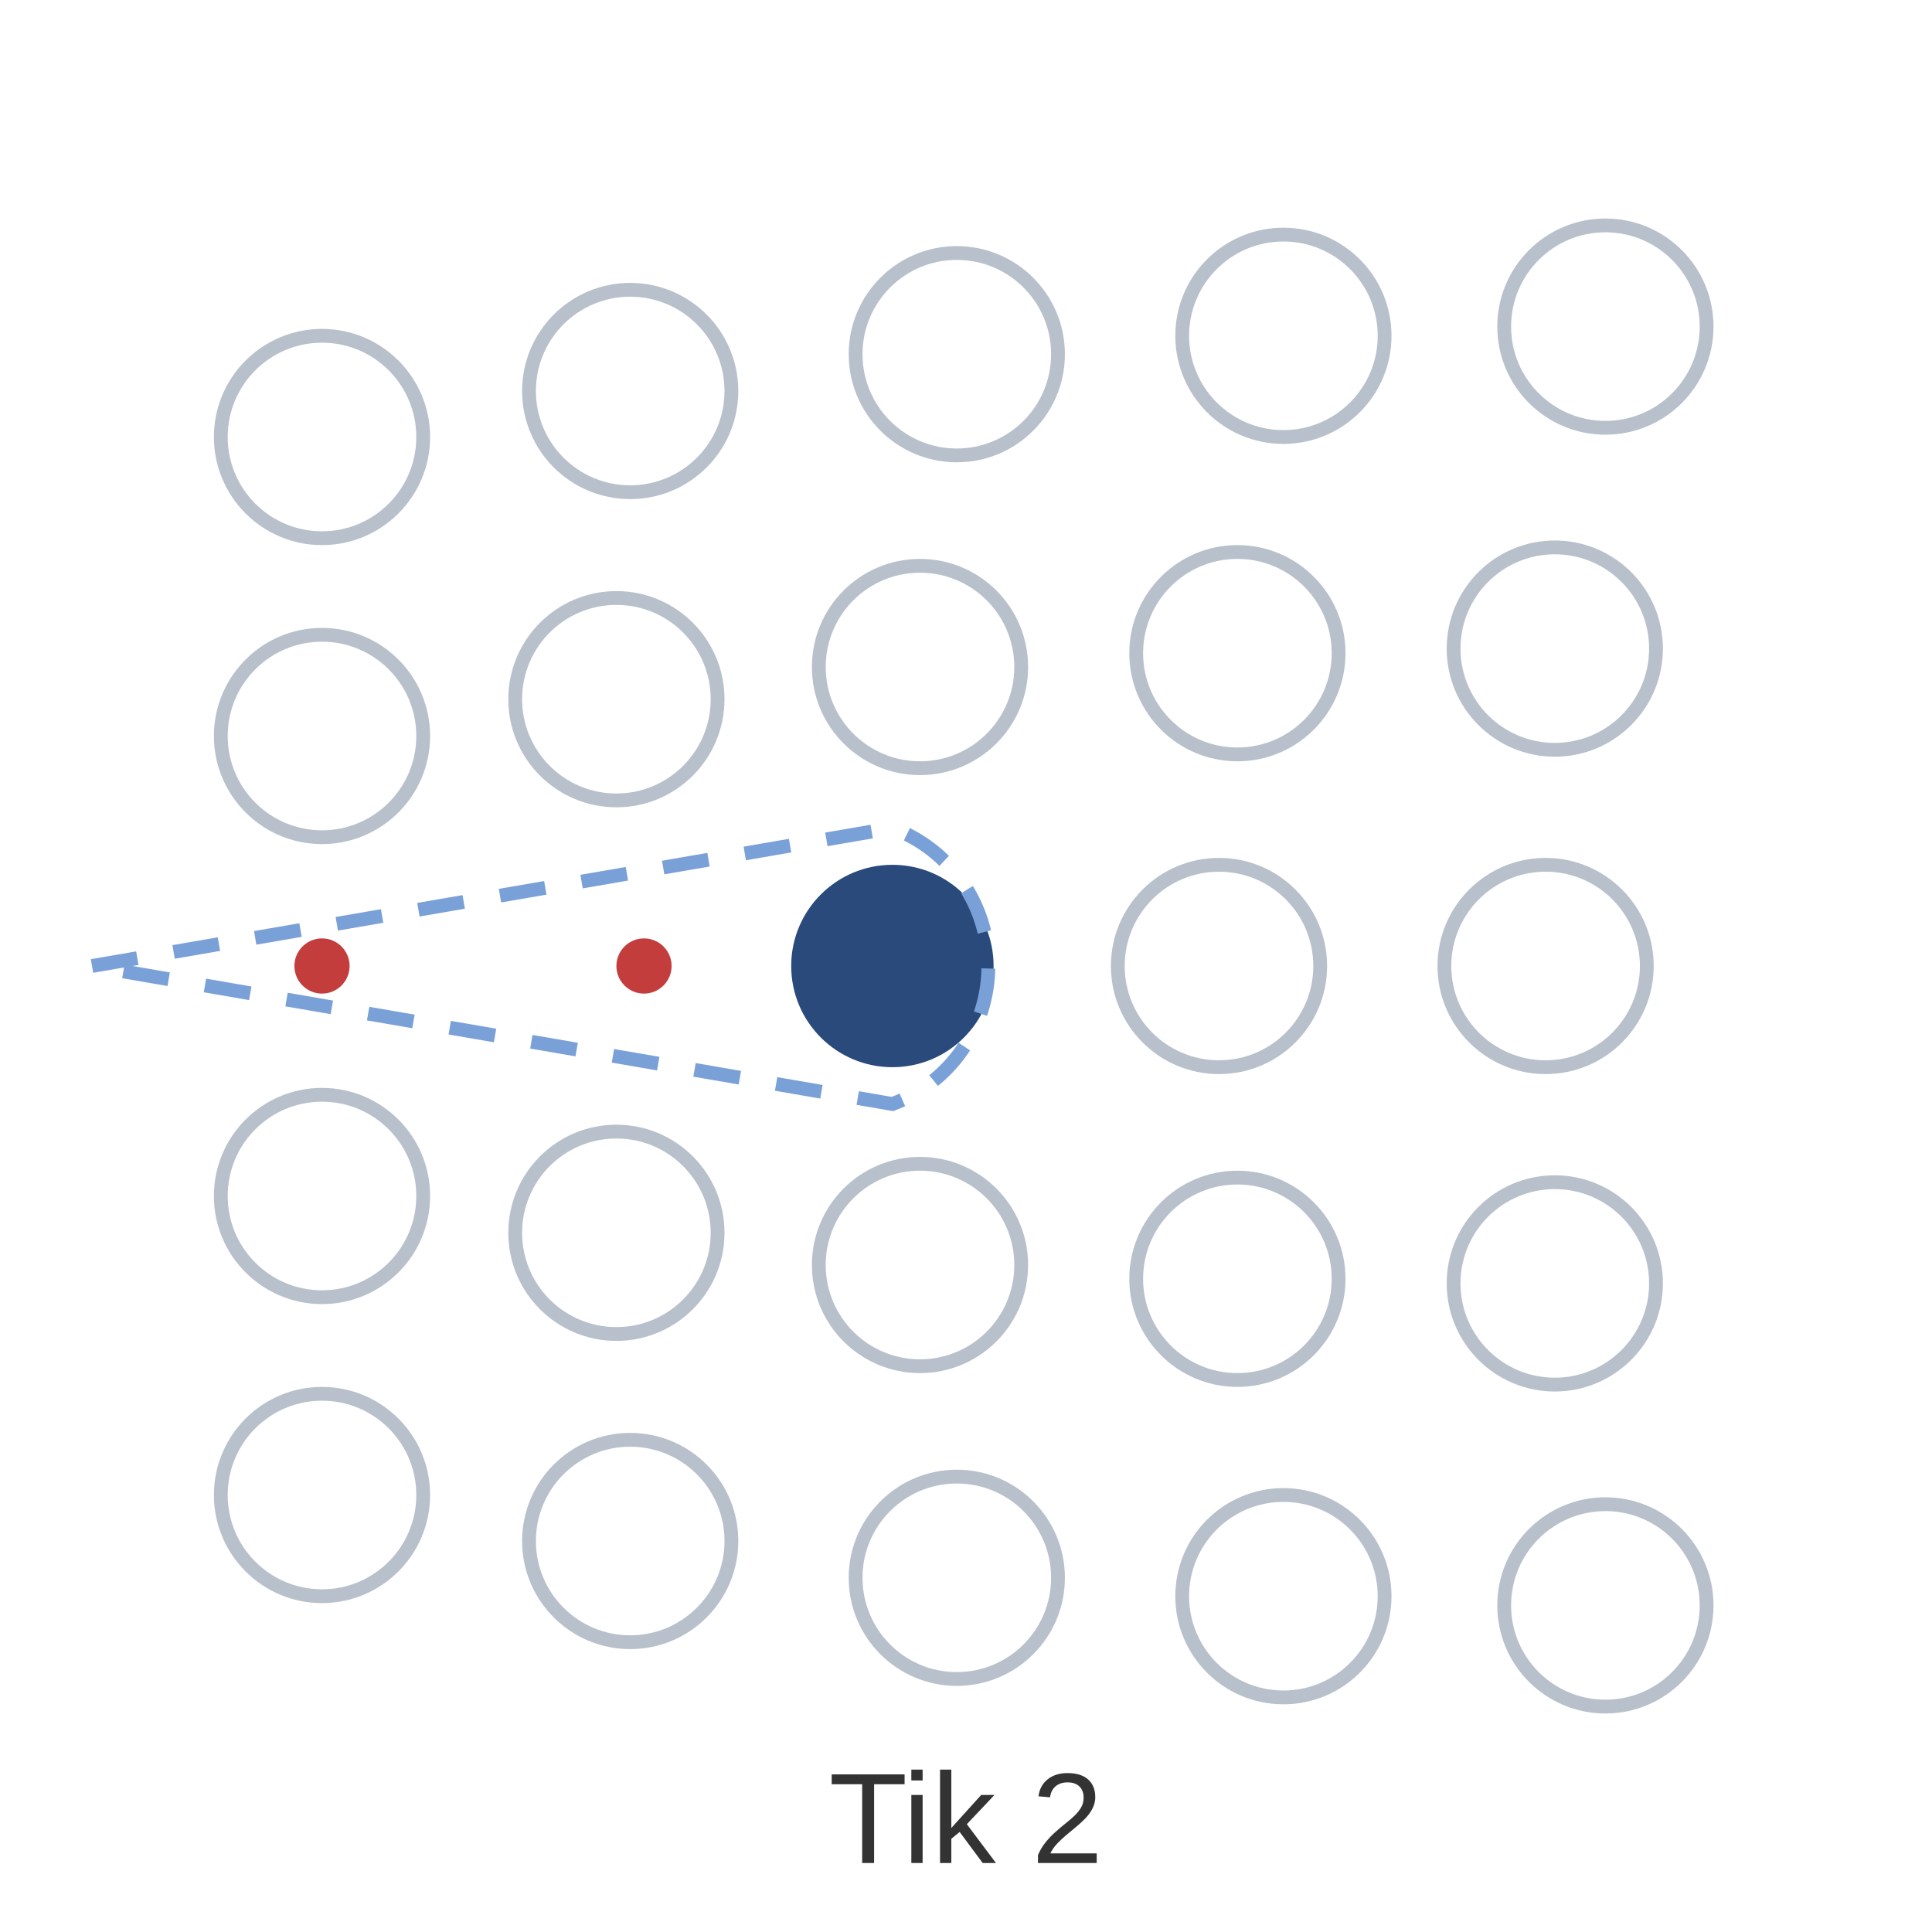
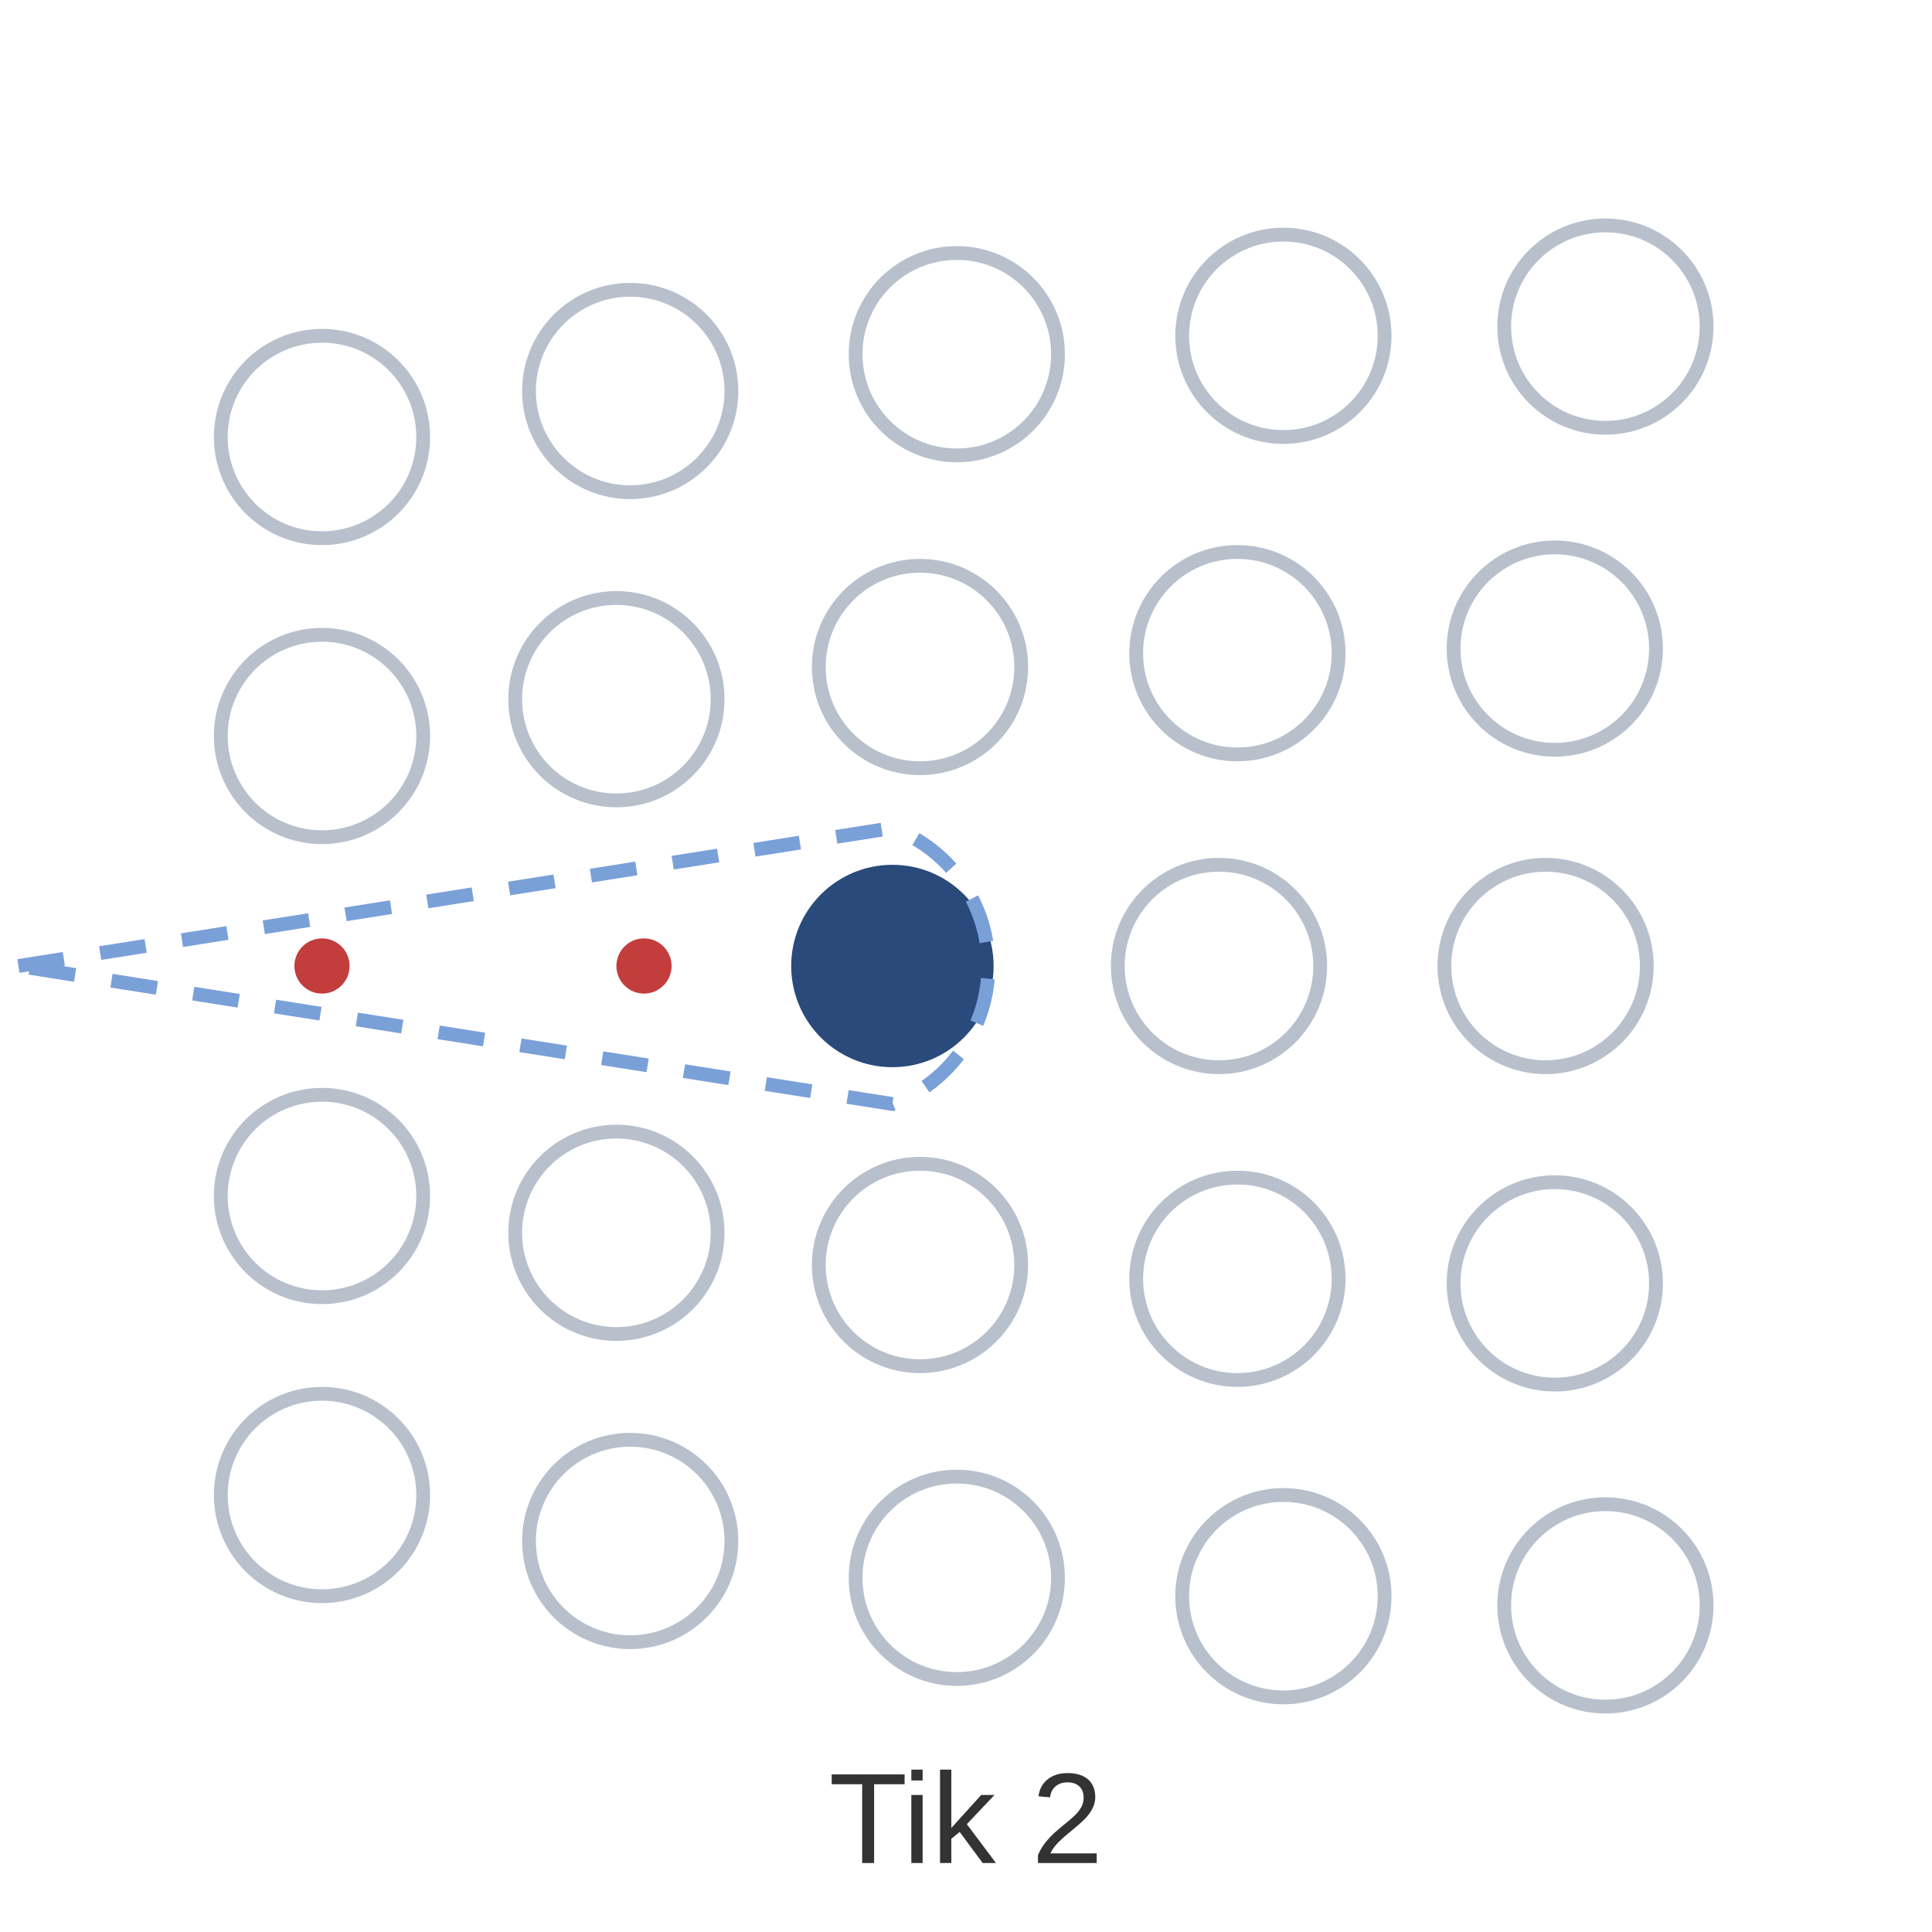
<svg xmlns="http://www.w3.org/2000/svg" width="420" height="420" viewBox="0 0 420 420">
  <rect width="100%" height="100%" fill="white" />
  <g fill="none" stroke="#b8c0cc" stroke-width="3">
    <circle cx="70" cy="95" r="22" />
    <circle cx="137" cy="85" r="22" />
    <circle cx="208" cy="77" r="22" />
    <circle cx="279" cy="73" r="22" />
    <circle cx="349" cy="71" r="22" />
    <circle cx="70" cy="160" r="22" />
    <circle cx="134" cy="152" r="22" />
    <circle cx="200" cy="145" r="22" />
    <circle cx="269" cy="142" r="22" />
    <circle cx="338" cy="141" r="22" />
    <circle cx="265" cy="210" r="22" />
    <circle cx="336" cy="210" r="22" />
    <circle cx="70" cy="260" r="22" />
    <circle cx="134" cy="268" r="22" />
    <circle cx="200" cy="275" r="22" />
    <circle cx="269" cy="278" r="22" />
    <circle cx="338" cy="279" r="22" />
    <circle cx="70" cy="325" r="22" />
    <circle cx="137" cy="335" r="22" />
    <circle cx="208" cy="343" r="22" />
    <circle cx="279" cy="347" r="22" />
    <circle cx="349" cy="349" r="22" />
  </g>
  <circle cx="194" cy="210" r="22" fill="#294a7a" />
  <circle cx="140" cy="210" r="6" fill="#c43d3d" />
  <circle cx="70" cy="210" r="6" fill="#c43d3d" />
-   <path d="   M 20 210   L 194 180   A 32 32 0 0 1 194 240   Z" fill="none" stroke="#7aa0d8" stroke-width="3" stroke-dasharray="10 8" />
+   <path d="   M 4 210   L 194 180   A 32 32 0 0 1 194 240   Z" fill="none" stroke="#7aa0d8" stroke-width="3" stroke-dasharray="10 8" />
  <text x="210" y="405" text-anchor="middle" font-family="Arial, sans-serif" font-size="28" fill="#333">
    Tik 2
  </text>
</svg>
